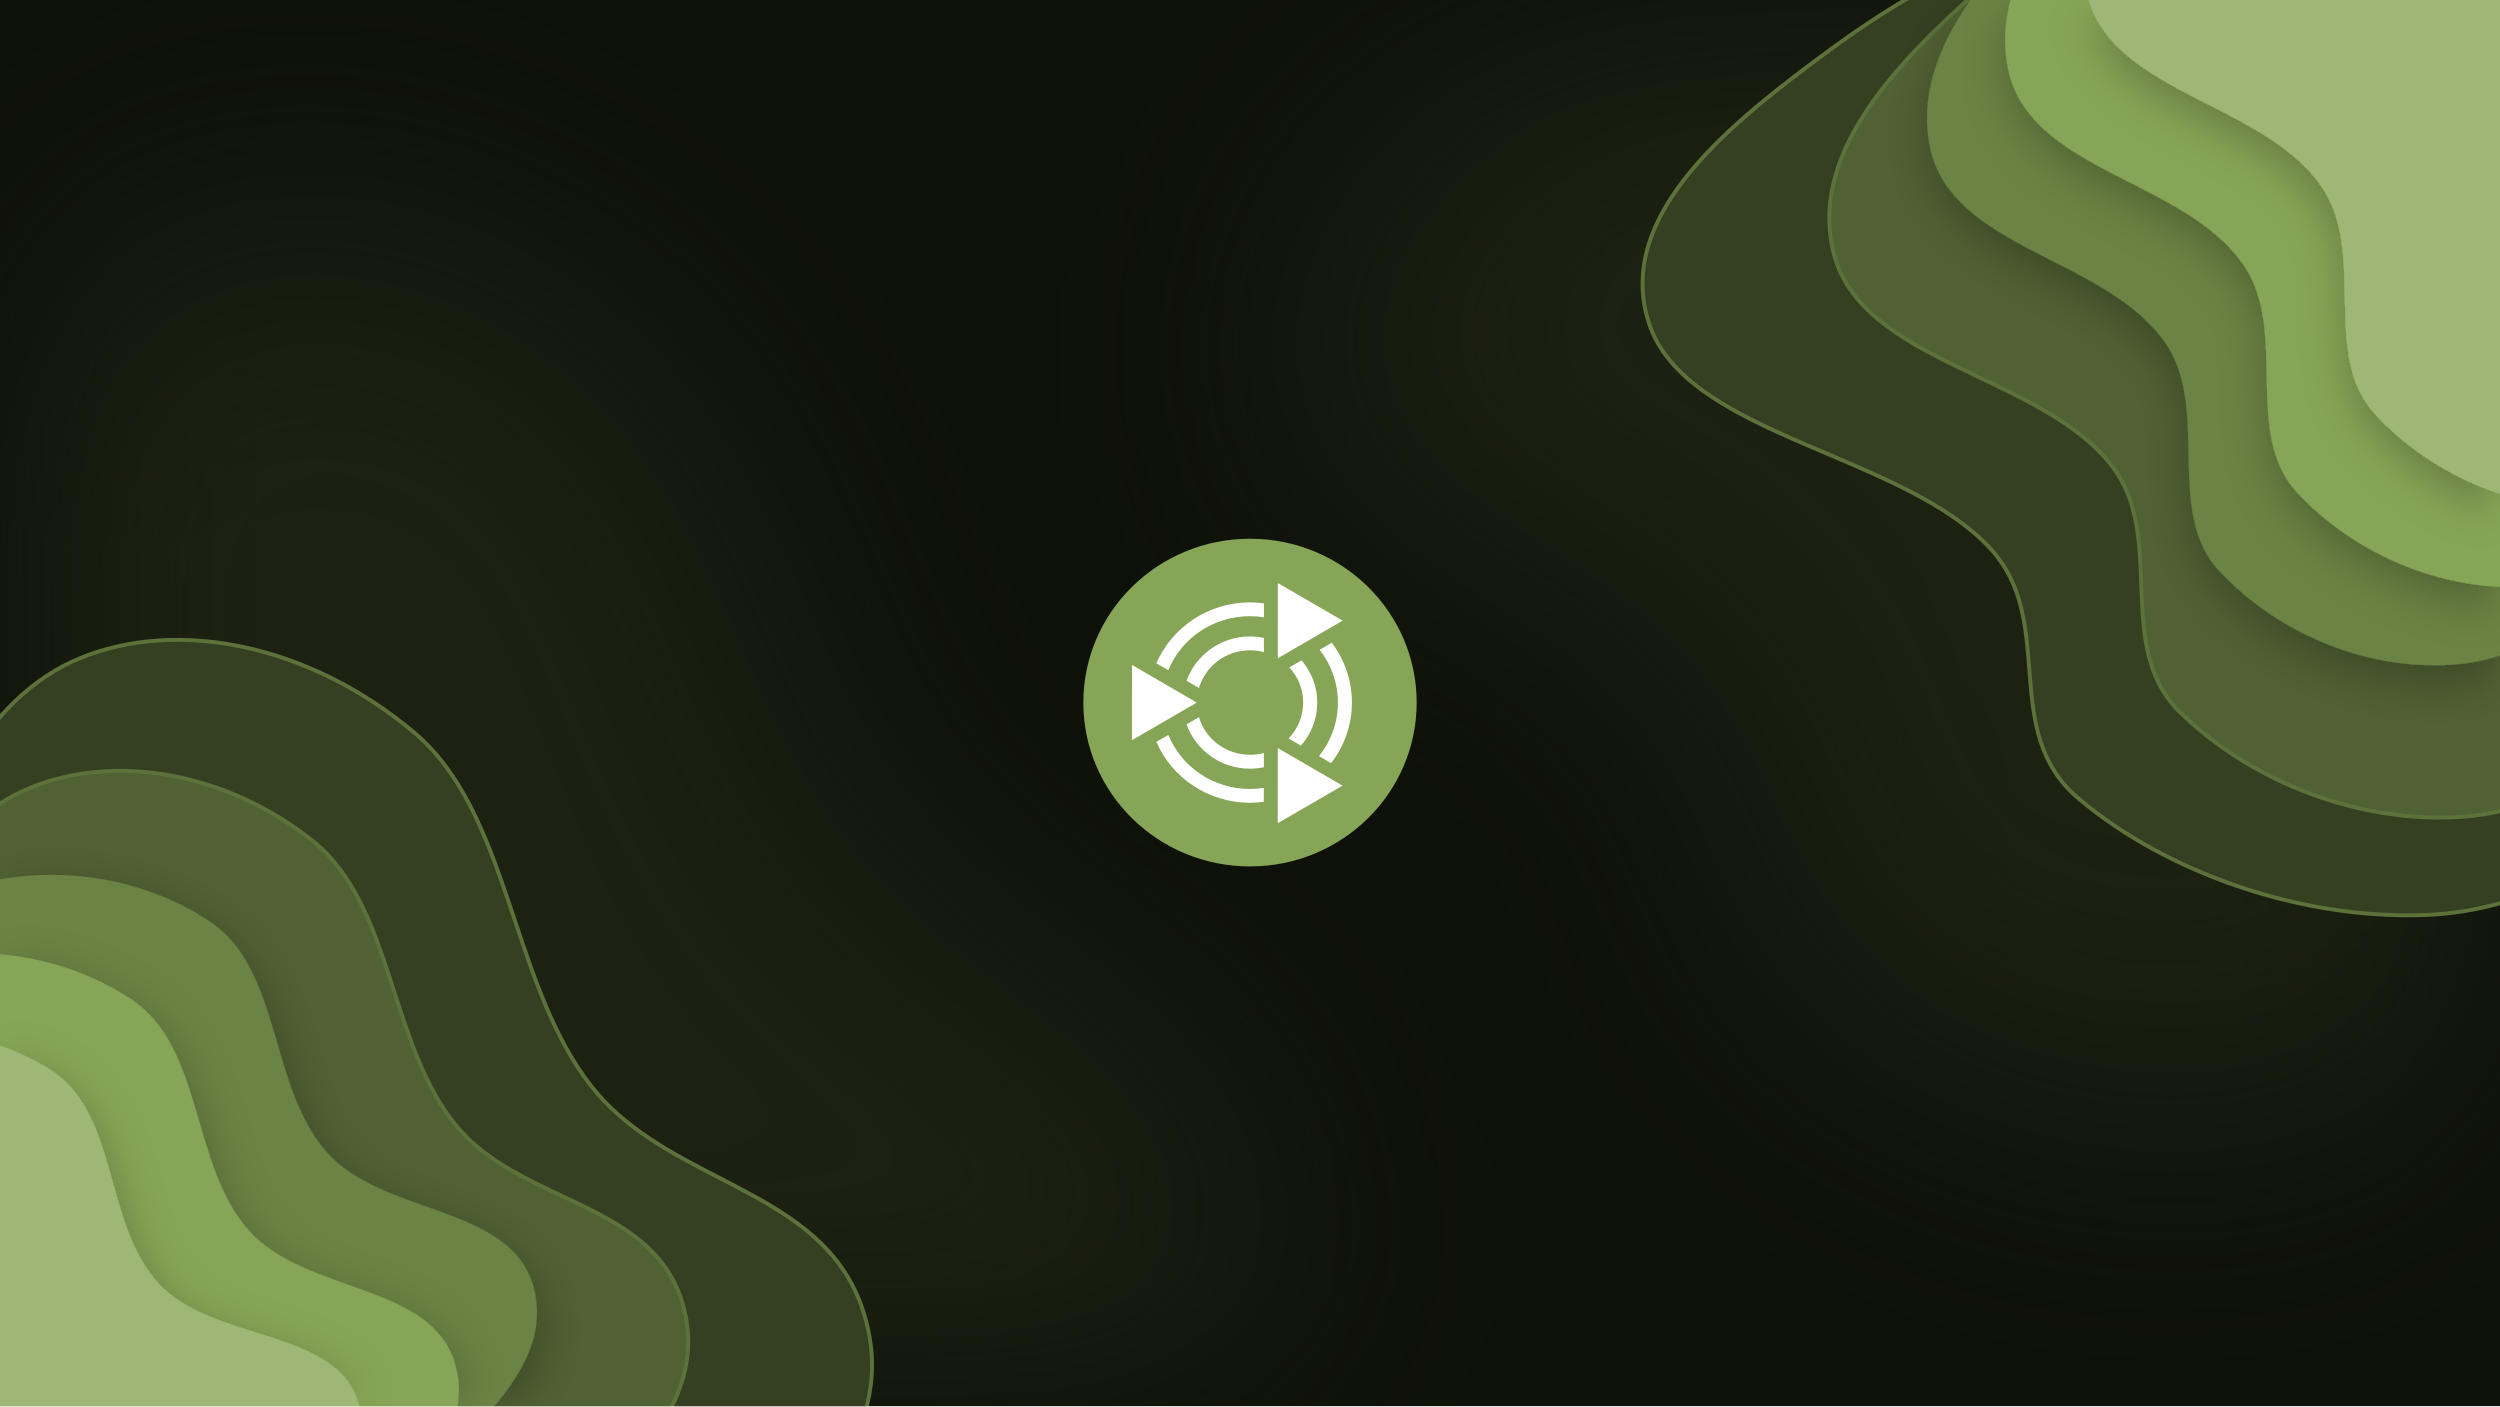
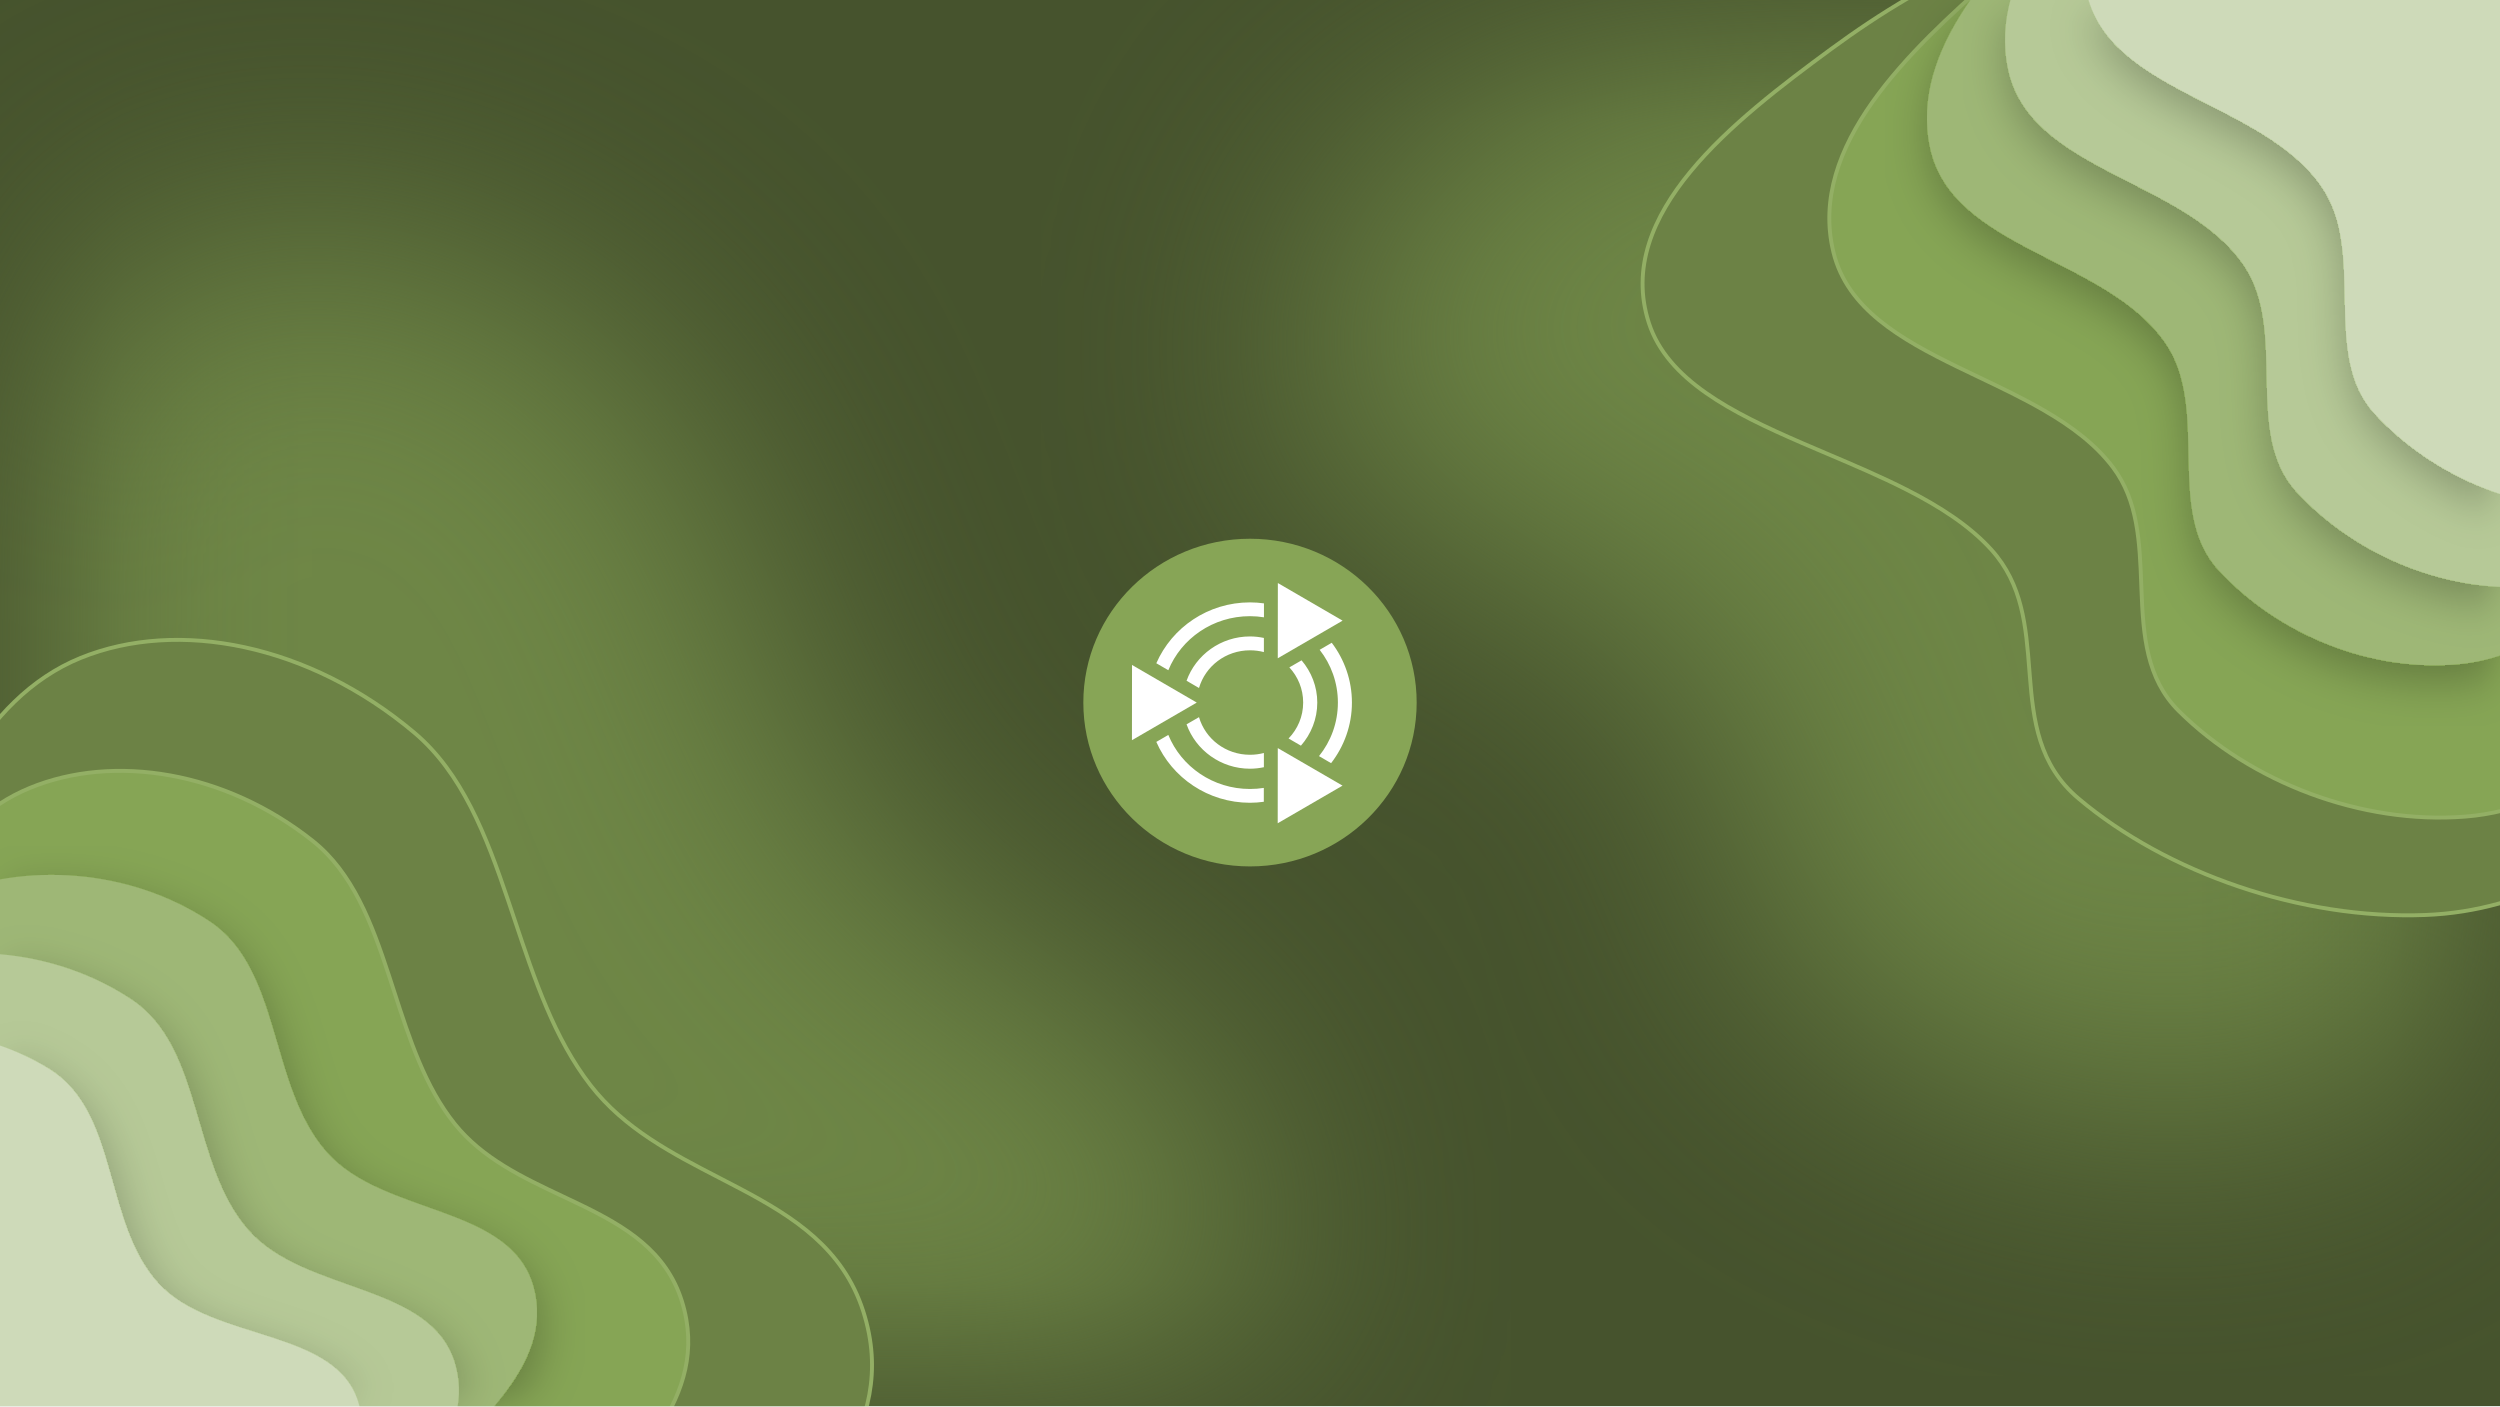
<svg xmlns="http://www.w3.org/2000/svg" width="1920" height="1080" viewBox="0 0 1920 1080" fill="none">
-   <g clip-path="url(#clip0_4039_237)" filter="url(#filter0_b_4039_237)">
-     <rect width="1920" height="1080" fill="#0E1109" />
-     <g filter="url(#filter1_f_4039_237)">
-       <path fill-rule="evenodd" clip-rule="evenodd" d="M1005.52 311.018C974.913 211.196 1082.34 124.307 1170.07 57.368C1257.71 -9.507 1368.55 -70.65 1494.91 -62.413C1615.67 -54.54 1698.72 40.49 1800.85 98.493C1888.42 148.227 1984.75 184.05 2049.6 252.618C2125.71 333.102 2214.73 424.549 2199.12 519.628C2183.49 614.814 2061.56 663.64 1972.23 723.7C1888.81 779.792 1810.91 851.171 1698.36 856.31C1587.35 861.378 1467.34 819.003 1388.54 750.351C1318.03 688.92 1371.27 587.753 1311.79 519.521C1233.35 429.552 1037.53 415.387 1005.52 311.018Z" fill="#1C2112" />
+   <g clip-path="url(#clip0_2088_133)" filter="url(#filter0_b_2088_133)">
+     <rect width="1920" height="1080" fill="#46532D" />
+     <g filter="url(#filter1_f_2088_133)">
+       <path fill-rule="evenodd" clip-rule="evenodd" d="M1005.52 311.019C974.913 211.197 1082.34 124.308 1170.07 57.37C1257.71 -9.506 1368.55 -70.65 1494.91 -62.412C1615.67 -54.539 1698.72 40.491 1800.85 98.494C1888.42 148.228 1984.75 184.051 2049.6 252.619C2125.71 333.103 2214.73 424.55 2199.12 519.629C2183.49 614.815 2061.56 663.641 1972.23 723.701C1888.81 779.793 1810.91 851.172 1698.36 856.311C1587.35 861.379 1467.34 819.004 1388.54 750.352C1318.03 688.921 1371.27 587.754 1311.79 519.522C1233.35 429.553 1037.53 415.388 1005.52 311.019Z" fill="#6E8646" />
    </g>
-     <g filter="url(#filter2_f_4039_237)">
-       <path fill-rule="evenodd" clip-rule="evenodd" d="M678.523 1337.59C612.813 1358.69 536.736 1338.5 461.107 1308.08C386.176 1277.93 317.768 1224.58 248.438 1164.55C153.374 1082.23 38.777 1019.71 -16.47 894.544C-76.694 758.096 -76.111 610.025 -50.289 487.73C-22.587 356.531 30.744 232.14 132.028 191.241C231.769 150.966 367.054 180.308 476.581 274.98C576.461 361.314 579.144 539.857 664.371 651.385C747.336 759.952 907.002 762.719 950.003 894.5C991.536 1021.78 891.528 1101.02 839.042 1186.69C797.237 1254.92 748.728 1315.04 678.523 1337.59Z" fill="#1C2112" />
+     <g filter="url(#filter2_f_2088_133)">
+       <path fill-rule="evenodd" clip-rule="evenodd" d="M678.523 1337.59C612.814 1358.69 536.736 1338.51 461.107 1308.08C386.176 1277.93 317.768 1224.58 248.438 1164.55C153.375 1082.23 38.777 1019.72 -16.469 894.545C-76.693 758.097 -76.111 610.026 -50.289 487.731C-22.587 356.532 30.744 232.141 132.029 191.242C231.769 150.967 367.055 180.309 476.582 274.981C576.462 361.315 579.145 539.858 664.371 651.386C747.336 759.953 907.003 762.72 950.004 894.501C991.537 1021.78 891.529 1101.02 839.042 1186.69C797.237 1254.92 748.729 1315.04 678.523 1337.59Z" fill="#6E8646" />
    </g>
-     <path d="M294.204 1313.54C349.977 1334.79 406.602 1348.81 456.071 1332.65C508.884 1315.41 545.717 1270.95 577.455 1221.05C586.476 1206.86 597.315 1192.89 608.382 1178.62C609.467 1177.22 610.555 1175.81 611.644 1174.41C623.809 1158.69 636.046 1142.58 646.118 1125.54C666.293 1091.41 677.845 1053.4 662.946 1006.99C647.502 958.874 609.79 934.804 568.824 913.114C563.396 910.24 557.913 907.409 552.415 904.569C516.279 885.907 479.488 866.906 453.509 833.439C425.748 797.676 410.458 751.93 395.297 706.573C393.631 701.589 391.967 696.609 390.288 691.648C373.381 641.698 354.963 593.6 318.029 562.553C237.509 494.864 136.947 474.803 61.951 505.279C23.789 520.787 -5.523 551.413 -28.017 590.008C-50.51 628.6 -66.243 675.253 -77.219 722.995C-97.695 812.055 -99.713 919.659 -56.333 1018.24C-36.386 1063.57 -5.217 1097.28 29.603 1126.96C47.008 1141.8 65.345 1155.65 83.652 1169.43L85.106 1170.52C102.938 1183.94 120.716 1197.32 137.621 1211.56C188.4 1254.32 238.718 1292.39 294.204 1313.54Z" fill="#344021" stroke="#5D723B" stroke-width="3" />
-     <path d="M1406.11 37.777C1368.83 65.162 1327.19 96.753 1298.23 131.877C1269.26 167.009 1252.74 205.972 1266.31 247.959C1273.42 269.965 1289.4 287.182 1310.21 301.781C1331.01 316.374 1356.79 328.44 1383.67 340.093C1390.15 342.899 1396.69 345.68 1403.24 348.467C1423.95 357.278 1444.8 366.148 1464.21 376.034C1489.77 389.043 1512.7 403.74 1529.39 422.209C1553.41 448.787 1555.95 481.301 1558.5 514.095C1558.63 515.687 1558.75 517.28 1558.88 518.873C1561.61 553.121 1565.51 587.306 1596.32 613.285C1664.3 670.612 1767.42 706.335 1862.61 702.718C1942.44 699.684 2001.81 658.992 2059.9 619.171C2072.16 610.771 2084.35 602.41 2096.67 594.449C2113.24 583.745 2131.14 573.49 2149.17 563.159C2151.78 561.666 2154.38 560.172 2156.99 558.675C2177.62 546.824 2198.19 534.78 2216.79 521.805C2253.96 495.885 2283.6 466.04 2290.13 426.169C2296.64 386.399 2280.46 347.406 2254.67 310.145C2230.06 274.596 2196.53 240.389 2165.11 208.334C2163.59 206.783 2162.08 205.237 2160.57 203.697C2132.53 175.066 2097.81 153.228 2060.78 133.38C2044.01 124.39 2026.75 115.797 2009.41 107.166C2007.61 106.268 2005.8 105.37 2004 104.471C1984.84 94.924 1965.63 85.275 1946.89 74.914C1925.07 62.85 1904.24 48.88 1883.62 34.571C1878.88 31.285 1874.16 27.98 1869.43 24.676C1853.61 13.608 1837.81 2.556 1821.72 -7.725C1779.93 -34.438 1736.01 -56.094 1684.03 -59.684C1575.49 -67.181 1480.75 -17.042 1406.11 37.777Z" fill="#344021" stroke="#5D723B" stroke-width="3" />
-     <path d="M201.776 1258.22C248.854 1274.2 296.858 1284.27 339.474 1269.92C384.96 1254.61 417.453 1217.51 445.719 1176.11C453.746 1164.35 463.318 1152.72 473.098 1140.84C474.057 1139.67 475.018 1138.5 475.98 1137.33C486.729 1124.25 497.556 1110.84 506.559 1096.71C524.589 1068.42 535.403 1037.11 523.76 999.535C511.684 960.562 479.957 941.81 445.549 925.134C440.983 922.921 436.371 920.744 431.748 918.563C401.369 904.226 370.522 889.669 349.219 863.108C326.443 834.71 314.516 797.9 302.664 761.322C301.363 757.306 300.062 753.293 298.749 749.293C285.525 709.039 270.936 670.21 240.084 645.737C172.939 592.478 87.576 578.547 22.855 605.164C-42.986 632.24 -80.138 707.679 -101.115 785.86C-120.711 858.892 -125.014 946.635 -90.324 1025.96C-74.359 1062.47 -48.53 1089.22 -19.523 1112.57C-5.024 1124.25 10.293 1135.09 25.575 1145.87L26.787 1146.72C41.676 1157.23 56.512 1167.69 70.582 1178.88C112.874 1212.49 154.912 1242.31 201.776 1258.22Z" fill="#506133" stroke="#5D723B" stroke-width="3" />
-     <g filter="url(#filter3_d_4039_237)">
-       <path fill-rule="evenodd" clip-rule="evenodd" d="M213.583 1230.07C171.886 1245.12 126.602 1240.04 82.278 1229.76C38.364 1219.58 0.004 1197.26 -38.473 1171.63C-91.232 1136.48 -157.293 1112.63 -182.77 1053.2C-210.543 988.418 -200.26 913.695 -176.232 850.282C-150.455 782.252 -109.423 715.937 -44.591 688.519C19.253 661.519 100.221 667.25 161.018 707.658C216.46 744.507 206.136 834.38 250.907 884.918C294.489 934.116 392.184 924.808 409.711 988.392C426.64 1049.81 360.02 1096.48 322.102 1143.2C291.9 1180.42 258.133 1213.99 213.583 1230.07Z" fill="#6B8344" />
+     <path d="M294.204 1313.54C349.977 1334.79 406.602 1348.81 456.071 1332.65C508.884 1315.41 545.717 1270.95 577.455 1221.05C586.476 1206.86 597.315 1192.89 608.382 1178.62C609.467 1177.22 610.555 1175.81 611.644 1174.41C623.809 1158.69 636.046 1142.58 646.118 1125.54C666.293 1091.41 677.845 1053.4 662.946 1006.99C647.502 958.874 609.79 934.804 568.824 913.114C563.396 910.24 557.913 907.409 552.415 904.569C516.279 885.907 479.488 866.906 453.509 833.439C425.748 797.676 410.458 751.93 395.297 706.573C393.631 701.589 391.967 696.609 390.288 691.648C373.381 641.698 354.963 593.6 318.029 562.553C237.509 494.864 136.947 474.803 61.951 505.279C23.789 520.787 -5.523 551.413 -28.017 590.008C-50.51 628.6 -66.243 675.253 -77.219 722.995C-97.695 812.055 -99.713 919.659 -56.333 1018.24C-36.386 1063.57 -5.217 1097.28 29.603 1126.96C47.008 1141.8 65.345 1155.65 83.652 1169.43L85.106 1170.52C102.938 1183.94 120.716 1197.32 137.621 1211.56C188.4 1254.32 238.718 1292.39 294.204 1313.54Z" fill="#6C8245" stroke="#93AF65" stroke-width="3" />
+     <path d="M1406.11 37.777C1368.83 65.162 1327.19 96.753 1298.23 131.877C1269.26 167.009 1252.74 205.972 1266.31 247.959C1273.42 269.965 1289.4 287.182 1310.21 301.781C1331.01 316.374 1356.79 328.44 1383.67 340.093C1390.15 342.899 1396.69 345.68 1403.24 348.467C1423.95 357.278 1444.8 366.148 1464.21 376.034C1489.77 389.043 1512.7 403.74 1529.39 422.209C1553.41 448.787 1555.95 481.301 1558.5 514.095C1558.63 515.687 1558.75 517.28 1558.88 518.873C1561.61 553.121 1565.51 587.306 1596.32 613.285C1664.3 670.612 1767.42 706.335 1862.61 702.718C1942.44 699.684 2001.81 658.992 2059.9 619.171C2072.16 610.771 2084.35 602.41 2096.67 594.449C2113.24 583.745 2131.14 573.49 2149.17 563.159C2151.78 561.666 2154.38 560.172 2156.99 558.675C2177.62 546.824 2198.19 534.78 2216.79 521.805C2253.96 495.885 2283.6 466.04 2290.13 426.169C2296.64 386.399 2280.46 347.406 2254.67 310.145C2230.06 274.596 2196.53 240.389 2165.11 208.334C2163.59 206.783 2162.08 205.237 2160.57 203.697C2132.53 175.066 2097.81 153.228 2060.78 133.38C2044.01 124.39 2026.75 115.797 2009.41 107.166C2007.61 106.268 2005.8 105.37 2004 104.471C1984.84 94.924 1965.63 85.275 1946.89 74.914C1925.07 62.85 1904.24 48.88 1883.62 34.571C1878.88 31.285 1874.16 27.98 1869.43 24.676C1853.61 13.608 1837.81 2.556 1821.72 -7.725C1779.93 -34.438 1736.01 -56.094 1684.03 -59.684C1575.49 -67.181 1480.75 -17.042 1406.11 37.777Z" fill="#6C8245" stroke="#93AF65" stroke-width="3" />
+     <path d="M201.777 1258.22C248.854 1274.2 296.858 1284.27 339.475 1269.93C384.96 1254.62 417.454 1217.51 445.719 1176.11C453.747 1164.36 463.319 1152.72 473.099 1140.84C474.058 1139.67 475.019 1138.51 475.981 1137.34C486.729 1124.25 497.556 1110.84 506.559 1096.71C524.589 1068.42 535.404 1037.11 523.761 999.536C511.685 960.563 479.958 941.811 445.55 925.135C440.984 922.922 436.372 920.745 431.749 918.564C401.37 904.227 370.523 889.669 349.22 863.109C326.444 834.711 314.517 797.901 302.665 761.323C301.363 757.307 300.063 753.294 298.749 749.294C285.525 709.04 270.937 670.211 240.084 645.738C172.94 592.479 87.577 578.548 22.855 605.165C-42.986 632.241 -80.137 707.68 -101.114 785.861C-120.71 858.893 -125.014 946.636 -90.324 1025.96C-74.359 1062.47 -48.53 1089.22 -19.523 1112.57C-5.024 1124.25 10.293 1135.09 25.576 1145.87L26.788 1146.73C41.677 1157.23 56.512 1167.69 70.582 1178.88C112.874 1212.49 154.913 1242.31 201.777 1258.22Z" fill="#86A555" stroke="#93AF65" stroke-width="3" />
+     <g filter="url(#filter3_d_2088_133)">
+       <path fill-rule="evenodd" clip-rule="evenodd" d="M213.583 1230.07C171.887 1245.12 126.602 1240.04 82.279 1229.76C38.365 1219.58 0.004 1197.26 -38.473 1171.63C-91.232 1136.48 -157.293 1112.63 -182.77 1053.2C-210.542 988.417 -200.259 913.695 -176.232 850.281C-150.455 782.251 -109.422 715.936 -44.59 688.518C19.254 661.518 100.221 667.249 161.018 707.657C216.461 744.506 206.137 834.379 250.907 884.917C294.49 934.115 392.185 924.807 409.712 988.391C426.64 1049.81 360.021 1096.48 322.102 1143.2C291.901 1180.42 258.133 1213.99 213.583 1230.07Z" fill="#9EB776" />
    </g>
-     <g filter="url(#filter4_d_4039_237)">
-       <path fill-rule="evenodd" clip-rule="evenodd" d="M153.583 1290.07C111.886 1305.12 66.602 1300.04 22.278 1289.76C-21.636 1279.58 -59.996 1257.26 -98.473 1231.63C-151.232 1196.48 -217.293 1172.63 -242.77 1113.2C-270.543 1048.42 -260.26 973.695 -236.232 910.282C-210.455 842.252 -169.423 775.937 -104.591 748.519C-40.747 721.519 40.221 727.25 101.018 767.658C156.46 804.507 146.136 894.38 190.907 944.918C234.489 994.116 332.184 984.808 349.711 1048.39C366.64 1109.81 300.02 1156.48 262.102 1203.2C231.9 1240.42 198.133 1273.99 153.583 1290.07Z" fill="#87A556" />
+     <g filter="url(#filter4_d_2088_133)">
+       <path fill-rule="evenodd" clip-rule="evenodd" d="M153.583 1290.07C111.887 1305.12 66.602 1300.04 22.279 1289.76C-21.635 1279.58 -59.996 1257.26 -98.473 1231.63C-151.232 1196.48 -217.293 1172.63 -242.77 1113.2C-270.542 1048.42 -260.259 973.695 -236.232 910.281C-210.455 842.251 -169.422 775.936 -104.59 748.518C-40.746 721.518 40.221 727.249 101.018 767.657C156.461 804.506 146.137 894.379 190.907 944.917C234.49 994.115 332.185 984.807 349.712 1048.39C366.64 1109.81 300.021 1156.48 262.102 1203.2C231.901 1240.42 198.133 1273.99 153.583 1290.07Z" fill="#B6C997" />
    </g>
-     <path d="M1530.59 -17.556C1498.72 10.562 1463.1 42.957 1437.97 78.487C1412.83 114.024 1398.01 152.924 1408.14 193.969C1418.76 237.027 1459.5 260.408 1503.61 281.904C1508.94 284.501 1514.32 287.071 1519.72 289.646C1536.74 297.779 1553.87 305.958 1569.78 315.183C1590.71 327.319 1609.39 341.184 1622.77 358.943C1642.06 384.54 1643.27 416.647 1644.49 449.029C1644.55 450.592 1644.61 452.155 1644.67 453.719C1645.99 487.455 1648.28 521.151 1673.31 546.029C1728.49 600.881 1813.64 633.388 1893.29 627.149C1933.81 623.976 1968.34 607.332 2000.27 585.627C2021.03 571.515 2040.79 555.181 2060.37 538.994C2070.84 530.341 2081.26 521.731 2091.75 513.524C2105.86 502.482 2121.08 491.847 2136.41 481.13C2138.62 479.581 2140.84 478.031 2143.06 476.478C2160.6 464.186 2178.1 451.701 2193.98 438.35C2225.74 411.66 2251.25 381.348 2257.79 341.84C2264.32 302.425 2251.94 264.356 2231.44 228.202C2211.9 193.728 2184.87 160.829 2159.55 130.012C2158.33 128.52 2157.11 127.033 2155.89 125.551C2133.27 97.991 2104.88 77.343 2074.52 58.737C2060.78 50.313 2046.61 42.294 2032.39 34.245C2030.91 33.407 2029.43 32.568 2027.94 31.729C2012.22 22.823 1996.48 13.822 1981.14 4.106C1963.29 -7.202 1946.32 -20.424 1929.51 -33.996C1925.66 -37.111 1921.81 -40.246 1917.96 -43.38C1905.07 -53.883 1892.19 -64.378 1879.04 -74.101C1844.91 -99.36 1808.78 -119.614 1765.38 -121.722C1674.87 -126.12 1594.35 -73.815 1530.59 -17.556Z" fill="#506133" stroke="#5D723B" stroke-width="3" />
-     <g filter="url(#filter5_d_4039_237)">
-       <path fill-rule="evenodd" clip-rule="evenodd" d="M1482.3 113.186C1466.39 37.913 1534.28 -31.302 1589.61 -84.761C1644.89 -138.171 1714.16 -187.848 1790.98 -185.047C1864.39 -182.37 1912.41 -112.196 1973.08 -70.78C2025.1 -35.269 2082.85 -10.607 2120.5 39.891C2164.69 99.166 2216.45 166.445 2204.31 239.375C2192.16 312.388 2116.47 352.978 2060.35 401.237C2007.94 446.306 1958.48 502.881 1889.71 509.9C1821.89 516.823 1749.89 487.817 1703.73 437.639C1662.43 392.738 1697.68 314.129 1663.29 263.739C1617.95 197.296 1498.94 191.889 1482.3 113.186Z" fill="#6B8344" />
+     <path d="M1530.59 -17.556C1498.72 10.562 1463.1 42.957 1437.97 78.487C1412.83 114.024 1398.01 152.924 1408.14 193.969C1418.76 237.027 1459.5 260.408 1503.61 281.904C1508.94 284.501 1514.32 287.071 1519.72 289.646C1536.74 297.779 1553.87 305.958 1569.78 315.183C1590.71 327.319 1609.39 341.184 1622.77 358.943C1642.06 384.54 1643.27 416.647 1644.49 449.029C1644.55 450.592 1644.61 452.155 1644.67 453.719C1645.99 487.455 1648.28 521.151 1673.31 546.029C1728.49 600.881 1813.64 633.388 1893.29 627.149C1933.81 623.976 1968.34 607.332 2000.27 585.627C2021.03 571.515 2040.79 555.181 2060.37 538.994C2070.84 530.341 2081.26 521.731 2091.75 513.524C2105.86 502.482 2121.08 491.847 2136.41 481.13C2138.62 479.581 2140.84 478.031 2143.06 476.478C2160.6 464.186 2178.1 451.701 2193.98 438.35C2225.74 411.66 2251.25 381.348 2257.79 341.84C2264.32 302.425 2251.94 264.356 2231.44 228.202C2211.9 193.728 2184.87 160.829 2159.55 130.012C2158.33 128.52 2157.11 127.033 2155.89 125.551C2133.27 97.991 2104.88 77.343 2074.52 58.737C2060.78 50.313 2046.61 42.294 2032.39 34.245C2030.91 33.407 2029.43 32.568 2027.94 31.729C2012.22 22.823 1996.48 13.822 1981.14 4.106C1963.29 -7.202 1946.32 -20.424 1929.51 -33.996C1925.66 -37.111 1921.81 -40.246 1917.96 -43.38C1905.07 -53.883 1892.19 -64.378 1879.04 -74.101C1844.91 -99.36 1808.78 -119.614 1765.38 -121.722C1674.87 -126.12 1594.35 -73.815 1530.59 -17.556Z" fill="#86A555" stroke="#93AF65" stroke-width="3" />
+     <g filter="url(#filter5_d_2088_133)">
+       <path fill-rule="evenodd" clip-rule="evenodd" d="M1482.3 113.186C1466.39 37.913 1534.28 -31.302 1589.61 -84.761C1644.89 -138.171 1714.16 -187.848 1790.98 -185.047C1864.39 -182.37 1912.41 -112.196 1973.08 -70.78C2025.1 -35.269 2082.85 -10.607 2120.5 39.891C2164.69 99.166 2216.45 166.445 2204.31 239.375C2192.16 312.388 2116.47 352.978 2060.35 401.237C2007.94 446.306 1958.48 502.881 1889.71 509.9C1821.89 516.823 1749.89 487.817 1703.73 437.639C1662.43 392.738 1697.68 314.129 1663.29 263.739C1617.95 197.296 1498.94 191.889 1482.3 113.186Z" fill="#9EB776" />
    </g>
-     <g filter="url(#filter6_d_4039_237)">
-       <path fill-rule="evenodd" clip-rule="evenodd" d="M1542.3 53.187C1526.39 -22.087 1594.28 -91.302 1649.61 -144.761C1704.89 -198.171 1774.16 -247.848 1850.98 -245.047C1924.39 -242.37 1972.41 -172.196 2033.08 -130.78C2085.1 -95.269 2142.85 -70.607 2180.5 -20.109C2224.69 39.166 2276.45 106.445 2264.31 179.375C2252.16 252.388 2176.47 292.978 2120.35 341.237C2067.94 386.306 2018.48 442.881 1949.71 449.9C1881.89 456.823 1809.89 427.817 1763.73 377.639C1722.43 332.738 1757.68 254.129 1723.29 203.739C1677.95 137.296 1558.94 131.889 1542.3 53.187Z" fill="#87A556" />
+     <g filter="url(#filter6_d_2088_133)">
+       <path fill-rule="evenodd" clip-rule="evenodd" d="M1542.3 53.187C1526.39 -22.087 1594.28 -91.302 1649.61 -144.761C1704.89 -198.171 1774.16 -247.848 1850.98 -245.047C1924.39 -242.37 1972.41 -172.196 2033.08 -130.78C2085.1 -95.269 2142.85 -70.607 2180.5 -20.109C2224.69 39.166 2276.45 106.445 2264.31 179.375C2252.16 252.388 2176.47 292.978 2120.35 341.237C2067.94 386.306 2018.48 442.881 1949.71 449.9C1881.89 456.823 1809.89 427.817 1763.73 377.639C1722.43 332.738 1757.68 254.129 1723.29 203.739C1677.95 137.296 1558.94 131.889 1542.3 53.187Z" fill="#B6C997" />
    </g>
-     <g filter="url(#filter7_d_4039_237)">
-       <path fill-rule="evenodd" clip-rule="evenodd" d="M1602.3 -6.814C1586.39 -82.088 1654.28 -151.302 1709.61 -204.761C1764.89 -258.171 1834.16 -307.848 1910.98 -305.047C1984.39 -302.37 2032.41 -232.196 2093.08 -190.78C2145.1 -155.269 2202.85 -130.607 2240.5 -80.109C2284.69 -20.834 2336.45 46.445 2324.31 119.375C2312.16 192.388 2236.47 232.978 2180.35 281.237C2127.94 326.306 2078.48 382.881 2009.71 389.9C1941.89 396.823 1869.89 367.817 1823.73 317.639C1782.43 272.738 1817.68 194.129 1783.29 143.739C1737.95 77.296 1618.94 71.889 1602.3 -6.814Z" fill="#9EB776" />
+     <g filter="url(#filter7_d_2088_133)">
+       <path fill-rule="evenodd" clip-rule="evenodd" d="M1602.3 -6.814C1586.39 -82.088 1654.28 -151.303 1709.61 -204.762C1764.89 -258.172 1834.16 -307.849 1910.98 -305.048C1984.39 -302.371 2032.41 -232.197 2093.08 -190.781C2145.1 -155.27 2202.85 -130.608 2240.5 -80.11C2284.69 -20.835 2336.45 46.444 2324.31 119.374C2312.16 192.387 2236.47 232.977 2180.35 281.236C2127.94 326.305 2078.48 382.88 2009.71 389.899C1941.89 396.822 1869.89 367.816 1823.73 317.638C1782.43 272.737 1817.68 194.128 1783.29 143.738C1737.95 77.295 1618.94 71.888 1602.3 -6.814Z" fill="#CEDAB9" />
    </g>
-     <g filter="url(#filter8_d_4039_237)">
-       <path fill-rule="evenodd" clip-rule="evenodd" d="M75.672 1312.5C34.106 1327.82 -10.46 1324.25 -53.938 1315.75C-97.013 1307.32 -134.279 1287.29 -171.572 1264.15C-222.706 1232.41 -287.277 1211.69 -310.825 1156.3C-336.496 1095.93 -324.331 1025.15 -298.904 964.676C-271.625 899.795 -229.333 836.123 -164.595 808.508C-100.844 781.314 -21.071 784.539 37.857 821.026C91.594 854.299 78.982 939.37 121.816 985.847C163.513 1031.09 260.204 1019.68 275.793 1079.19C290.85 1136.68 223.828 1182.51 185.138 1227.62C154.322 1263.54 120.083 1296.13 75.672 1312.5Z" fill="#9EB776" />
+     <g filter="url(#filter8_d_2088_133)">
+       <path fill-rule="evenodd" clip-rule="evenodd" d="M75.672 1312.5C34.106 1327.82 -10.46 1324.25 -53.938 1315.75C-97.013 1307.32 -134.279 1287.29 -171.572 1264.15C-222.706 1232.41 -287.277 1211.69 -310.825 1156.3C-336.496 1095.93 -324.331 1025.15 -298.904 964.676C-271.625 899.795 -229.333 836.123 -164.595 808.508C-100.844 781.314 -21.071 784.539 37.857 821.026C91.594 854.299 78.982 939.37 121.816 985.847C163.513 1031.09 260.204 1019.68 275.793 1079.19C290.85 1136.68 223.828 1182.51 185.138 1227.62C154.322 1263.54 120.083 1296.13 75.672 1312.5Z" fill="#CEDAB9" />
    </g>
    <path fill-rule="evenodd" clip-rule="evenodd" d="M1088 539.579C1088 609.072 1030.69 665.409 960 665.409C889.304 665.409 832 609.072 832 539.579C832 470.085 889.304 413.748 960 413.748C1030.69 413.748 1088 470.085 1088 539.579Z" fill="#87A556" />
-     <path fill-rule="evenodd" clip-rule="evenodd" d="M960 462.627C927.766 462.627 900.03 481.935 888.055 509.375L897.275 514.729C907.251 490.353 931.566 473.223 960 473.223C963.659 473.223 967.23 473.539 970.721 474.095V463.391C967.212 462.913 963.646 462.627 960 462.627ZM992.057 469.4L992 481.141C993.779 482.079 995.491 483.116 997.168 484.2L1007.28 478.356C1002.58 474.841 997.495 471.813 992.057 469.4ZM960 488.787C937.547 488.787 918.347 503.04 911.276 522.813L920.832 528.384C925.74 511.636 941.329 499.439 960 499.439C963.69 499.439 967.265 499.907 970.668 500.801V489.932C967.221 489.216 963.65 488.787 960 488.787ZM1022.78 493.646L1013.5 499.053C1022.27 510.252 1027.5 524.306 1027.5 539.579C1027.5 555.143 1022.08 569.405 1013 580.704L1022.28 586.11C1032.29 573.176 1038.28 557.035 1038.28 539.579C1038.28 522.392 1032.51 506.481 1022.78 493.646ZM999.609 507.136L990.221 512.543C996.815 519.672 1000.83 529.131 1000.83 539.579C1000.83 550.331 996.555 559.989 989.612 567.157L999.11 572.672C1006.92 563.769 1011.67 552.179 1011.67 539.579C1011.67 527.256 1007.11 515.957 999.609 507.136ZM882.335 530.35C881.946 533.37 881.721 536.45 881.721 539.579C881.721 542.694 881.964 545.74 882.335 548.751L892.61 542.798C892.557 541.735 892.5 540.659 892.5 539.579C892.5 538.498 892.557 537.422 892.61 536.355L882.335 530.35ZM920.832 550.773L911.276 556.288C918.329 576.087 937.529 590.371 960 590.371C963.65 590.371 967.221 589.941 970.668 589.221V578.3C967.265 579.176 963.694 579.667 960 579.667C941.329 579.667 925.74 567.509 920.832 550.773ZM897.275 564.428L888.055 569.778C900.03 597.222 927.766 616.531 960 616.531C963.601 616.531 967.141 616.24 970.611 615.763V605.115C967.15 605.653 963.624 605.935 960 605.935C931.566 605.935 907.251 588.805 897.275 564.428ZM996.445 595.448C995.01 596.354 993.505 597.218 992 598.016L991.942 609.758C997.133 607.458 1002.04 604.655 1006.56 601.349L996.445 595.448Z" fill="white" />
-     <path fill-rule="evenodd" clip-rule="evenodd" d="M981.389 447.772L981.332 505.55L1031.11 476.661L981.389 447.772ZM869.389 510.687L869.333 568.469L919.112 539.58L869.389 510.687ZM981.332 574.531L981.279 632.261L1031.06 603.368L981.332 574.531Z" fill="white" />
+     <path fill-rule="evenodd" clip-rule="evenodd" d="M960 462.627C927.766 462.627 900.03 481.935 888.055 509.375L897.276 514.729C907.251 490.353 931.567 473.223 960 473.223C963.659 473.223 967.23 473.539 970.721 474.095V463.391C967.212 462.913 963.646 462.627 960 462.627ZM992.058 469.4L992 481.141C993.779 482.079 995.492 483.116 997.169 484.2L1007.28 478.356C1002.58 474.841 997.495 471.813 992.058 469.4ZM960 488.787C937.547 488.787 918.347 503.04 911.276 522.813L920.832 528.384C925.74 511.636 941.33 499.439 960 499.439C963.69 499.439 967.265 499.907 970.668 500.801V489.932C967.221 489.216 963.651 488.787 960 488.787ZM1022.78 493.646L1013.5 499.053C1022.27 510.252 1027.5 524.306 1027.5 539.579C1027.5 555.143 1022.08 569.405 1013 580.704L1022.28 586.11C1032.29 573.176 1038.28 557.035 1038.28 539.579C1038.28 522.392 1032.51 506.481 1022.78 493.646ZM999.61 507.136L990.222 512.543C996.816 519.672 1000.83 529.131 1000.83 539.579C1000.83 550.331 996.555 559.989 989.612 567.157L999.111 572.672C1006.92 563.769 1011.67 552.179 1011.67 539.579C1011.67 527.256 1007.11 515.957 999.61 507.136ZM882.335 530.35C881.947 533.37 881.722 536.45 881.722 539.579C881.722 542.694 881.964 545.74 882.335 548.751L892.611 542.798C892.558 541.735 892.5 540.659 892.5 539.579C892.5 538.498 892.558 537.422 892.611 536.355L882.335 530.35ZM920.832 550.773L911.276 556.288C918.33 576.087 937.53 590.371 960 590.371C963.651 590.371 967.221 589.941 970.668 589.221V578.3C967.265 579.176 963.695 579.667 960 579.667C941.33 579.667 925.74 567.509 920.832 550.773ZM897.276 564.428L888.055 569.778C900.03 597.222 927.766 616.531 960 616.531C963.602 616.531 967.142 616.24 970.611 615.763V605.115C967.151 605.653 963.624 605.935 960 605.935C931.567 605.935 907.251 588.805 897.276 564.428ZM996.445 595.448C995.011 596.354 993.505 597.218 992 598.016L991.943 609.758C997.134 607.458 1002.04 604.655 1006.56 601.349L996.445 595.448Z" fill="white" />
+     <path fill-rule="evenodd" clip-rule="evenodd" d="M981.39 447.772L981.332 505.55L1031.11 476.661L981.39 447.772ZM869.39 510.687L869.334 568.469L919.113 539.58L869.39 510.687ZM981.332 574.531L981.279 632.261L1031.06 603.368L981.332 574.531Z" fill="white" />
  </g>
  <defs>
-     <filter id="filter0_b_4039_237" x="-72.3" y="-72.3" width="2064.6" height="1224.6" filterUnits="userSpaceOnUse" color-interpolation-filters="sRGB">
+     <filter id="filter0_b_2088_133" x="-72.3" y="-72.3" width="2064.6" height="1224.6" filterUnits="userSpaceOnUse" color-interpolation-filters="sRGB">
      <feFlood flood-opacity="0" result="BackgroundImageFix" />
      <feGaussianBlur in="BackgroundImageFix" stdDeviation="36.15" />
-       <feComposite in2="SourceAlpha" operator="in" result="effect1_backgroundBlur_4039_237" />
-       <feBlend mode="normal" in="SourceGraphic" in2="effect1_backgroundBlur_4039_237" result="shape" />
+       <feComposite in2="SourceAlpha" operator="in" result="effect1_backgroundBlur_2088_133" />
+       <feBlend mode="normal" in="SourceGraphic" in2="effect1_backgroundBlur_2088_133" result="shape" />
    </filter>
-     <filter id="filter1_f_4039_237" x="800.195" y="-263.16" width="1600.72" height="1319.88" filterUnits="userSpaceOnUse" color-interpolation-filters="sRGB">
+     <filter id="filter1_f_2088_133" x="800.194" y="-263.159" width="1600.72" height="1319.88" filterUnits="userSpaceOnUse" color-interpolation-filters="sRGB">
      <feFlood flood-opacity="0" result="BackgroundImageFix" />
      <feBlend mode="normal" in="SourceGraphic" in2="BackgroundImageFix" result="shape" />
-       <feGaussianBlur stdDeviation="100" result="effect1_foregroundBlur_4039_237" />
+       <feGaussianBlur stdDeviation="100" result="effect1_foregroundBlur_2088_133" />
    </filter>
-     <filter id="filter2_f_4039_237" x="-266.884" y="-26.338" width="1426.74" height="1572.63" filterUnits="userSpaceOnUse" color-interpolation-filters="sRGB">
+     <filter id="filter2_f_2088_133" x="-266.884" y="-26.338" width="1426.74" height="1572.63" filterUnits="userSpaceOnUse" color-interpolation-filters="sRGB">
      <feFlood flood-opacity="0" result="BackgroundImageFix" />
      <feBlend mode="normal" in="SourceGraphic" in2="BackgroundImageFix" result="shape" />
-       <feGaussianBlur stdDeviation="100" result="effect1_foregroundBlur_4039_237" />
+       <feGaussianBlur stdDeviation="100" result="effect1_foregroundBlur_2088_133" />
    </filter>
-     <filter id="filter3_d_4039_237" x="-231.526" y="649.849" width="680.041" height="635.772" filterUnits="userSpaceOnUse" color-interpolation-filters="sRGB">
+     <filter id="filter3_d_2088_133" x="-231.526" y="649.848" width="680.041" height="635.772" filterUnits="userSpaceOnUse" color-interpolation-filters="sRGB">
      <feFlood flood-opacity="0" result="BackgroundImageFix" />
      <feColorMatrix in="SourceAlpha" type="matrix" values="0 0 0 0 0 0 0 0 0 0 0 0 0 0 0 0 0 0 127 0" result="hardAlpha" />
      <feOffset dx="2" dy="12" />
      <feGaussianBlur stdDeviation="17.05" />
      <feComposite in2="hardAlpha" operator="out" />
      <feColorMatrix type="matrix" values="0 0 0 0 0 0 0 0 0 0 0 0 0 0 0 0 0 0 0.25 0" />
-       <feBlend mode="normal" in2="BackgroundImageFix" result="effect1_dropShadow_4039_237" />
-       <feBlend mode="normal" in="SourceGraphic" in2="effect1_dropShadow_4039_237" result="shape" />
+       <feBlend mode="normal" in2="BackgroundImageFix" result="effect1_dropShadow_2088_133" />
+       <feBlend mode="normal" in="SourceGraphic" in2="effect1_dropShadow_2088_133" result="shape" />
    </filter>
-     <filter id="filter4_d_4039_237" x="-291.526" y="709.849" width="680.041" height="635.772" filterUnits="userSpaceOnUse" color-interpolation-filters="sRGB">
+     <filter id="filter4_d_2088_133" x="-291.526" y="709.848" width="680.041" height="635.772" filterUnits="userSpaceOnUse" color-interpolation-filters="sRGB">
      <feFlood flood-opacity="0" result="BackgroundImageFix" />
      <feColorMatrix in="SourceAlpha" type="matrix" values="0 0 0 0 0 0 0 0 0 0 0 0 0 0 0 0 0 0 127 0" result="hardAlpha" />
      <feOffset dx="2" dy="12" />
      <feGaussianBlur stdDeviation="17.05" />
      <feComposite in2="hardAlpha" operator="out" />
      <feColorMatrix type="matrix" values="0 0 0 0 0 0 0 0 0 0 0 0 0 0 0 0 0 0 0.25 0" />
-       <feBlend mode="normal" in2="BackgroundImageFix" result="effect1_dropShadow_4039_237" />
-       <feBlend mode="normal" in="SourceGraphic" in2="effect1_dropShadow_4039_237" result="shape" />
+       <feBlend mode="normal" in2="BackgroundImageFix" result="effect1_dropShadow_2088_133" />
+       <feBlend mode="normal" in="SourceGraphic" in2="effect1_dropShadow_2088_133" result="shape" />
    </filter>
-     <filter id="filter5_d_4039_237" x="1447.85" y="-207.26" width="794.361" height="764.274" filterUnits="userSpaceOnUse" color-interpolation-filters="sRGB">
+     <filter id="filter5_d_2088_133" x="1447.85" y="-207.26" width="794.361" height="764.274" filterUnits="userSpaceOnUse" color-interpolation-filters="sRGB">
      <feFlood flood-opacity="0" result="BackgroundImageFix" />
      <feColorMatrix in="SourceAlpha" type="matrix" values="0 0 0 0 0 0 0 0 0 0 0 0 0 0 0 0 0 0 127 0" result="hardAlpha" />
      <feOffset dx="2" dy="12" />
      <feGaussianBlur stdDeviation="17.05" />
      <feComposite in2="hardAlpha" operator="out" />
      <feColorMatrix type="matrix" values="0 0 0 0 0 0 0 0 0 0 0 0 0 0 0 0 0 0 0.25 0" />
-       <feBlend mode="normal" in2="BackgroundImageFix" result="effect1_dropShadow_4039_237" />
-       <feBlend mode="normal" in="SourceGraphic" in2="effect1_dropShadow_4039_237" result="shape" />
+       <feBlend mode="normal" in2="BackgroundImageFix" result="effect1_dropShadow_2088_133" />
+       <feBlend mode="normal" in="SourceGraphic" in2="effect1_dropShadow_2088_133" result="shape" />
    </filter>
-     <filter id="filter6_d_4039_237" x="1507.85" y="-267.26" width="794.361" height="764.274" filterUnits="userSpaceOnUse" color-interpolation-filters="sRGB">
+     <filter id="filter6_d_2088_133" x="1507.85" y="-267.26" width="794.361" height="764.274" filterUnits="userSpaceOnUse" color-interpolation-filters="sRGB">
      <feFlood flood-opacity="0" result="BackgroundImageFix" />
      <feColorMatrix in="SourceAlpha" type="matrix" values="0 0 0 0 0 0 0 0 0 0 0 0 0 0 0 0 0 0 127 0" result="hardAlpha" />
      <feOffset dx="2" dy="12" />
      <feGaussianBlur stdDeviation="17.05" />
      <feComposite in2="hardAlpha" operator="out" />
      <feColorMatrix type="matrix" values="0 0 0 0 0 0 0 0 0 0 0 0 0 0 0 0 0 0 0.25 0" />
-       <feBlend mode="normal" in2="BackgroundImageFix" result="effect1_dropShadow_4039_237" />
-       <feBlend mode="normal" in="SourceGraphic" in2="effect1_dropShadow_4039_237" result="shape" />
+       <feBlend mode="normal" in2="BackgroundImageFix" result="effect1_dropShadow_2088_133" />
+       <feBlend mode="normal" in="SourceGraphic" in2="effect1_dropShadow_2088_133" result="shape" />
    </filter>
-     <filter id="filter7_d_4039_237" x="1567.85" y="-327.26" width="794.361" height="764.274" filterUnits="userSpaceOnUse" color-interpolation-filters="sRGB">
+     <filter id="filter7_d_2088_133" x="1567.85" y="-327.261" width="794.361" height="764.274" filterUnits="userSpaceOnUse" color-interpolation-filters="sRGB">
      <feFlood flood-opacity="0" result="BackgroundImageFix" />
      <feColorMatrix in="SourceAlpha" type="matrix" values="0 0 0 0 0 0 0 0 0 0 0 0 0 0 0 0 0 0 127 0" result="hardAlpha" />
      <feOffset dx="2" dy="12" />
      <feGaussianBlur stdDeviation="17.05" />
      <feComposite in2="hardAlpha" operator="out" />
      <feColorMatrix type="matrix" values="0 0 0 0 0 0 0 0 0 0 0 0 0 0 0 0 0 0 0.25 0" />
-       <feBlend mode="normal" in2="BackgroundImageFix" result="effect1_dropShadow_4039_237" />
-       <feBlend mode="normal" in="SourceGraphic" in2="effect1_dropShadow_4039_237" result="shape" />
+       <feBlend mode="normal" in2="BackgroundImageFix" result="effect1_dropShadow_2088_133" />
+       <feBlend mode="normal" in="SourceGraphic" in2="effect1_dropShadow_2088_133" result="shape" />
    </filter>
-     <filter id="filter8_d_4039_237" x="-357.153" y="768.421" width="671.212" height="600.737" filterUnits="userSpaceOnUse" color-interpolation-filters="sRGB">
+     <filter id="filter8_d_2088_133" x="-357.154" y="768.421" width="671.213" height="600.738" filterUnits="userSpaceOnUse" color-interpolation-filters="sRGB">
      <feFlood flood-opacity="0" result="BackgroundImageFix" />
      <feColorMatrix in="SourceAlpha" type="matrix" values="0 0 0 0 0 0 0 0 0 0 0 0 0 0 0 0 0 0 127 0" result="hardAlpha" />
      <feOffset dx="2" dy="12" />
      <feGaussianBlur stdDeviation="17.05" />
      <feComposite in2="hardAlpha" operator="out" />
      <feColorMatrix type="matrix" values="0 0 0 0 0 0 0 0 0 0 0 0 0 0 0 0 0 0 0.25 0" />
-       <feBlend mode="normal" in2="BackgroundImageFix" result="effect1_dropShadow_4039_237" />
-       <feBlend mode="normal" in="SourceGraphic" in2="effect1_dropShadow_4039_237" result="shape" />
+       <feBlend mode="normal" in2="BackgroundImageFix" result="effect1_dropShadow_2088_133" />
+       <feBlend mode="normal" in="SourceGraphic" in2="effect1_dropShadow_2088_133" result="shape" />
    </filter>
-     <clipPath id="clip0_4039_237">
+     <clipPath id="clip0_2088_133">
      <rect width="1920" height="1080" fill="white" />
    </clipPath>
  </defs>
</svg>
